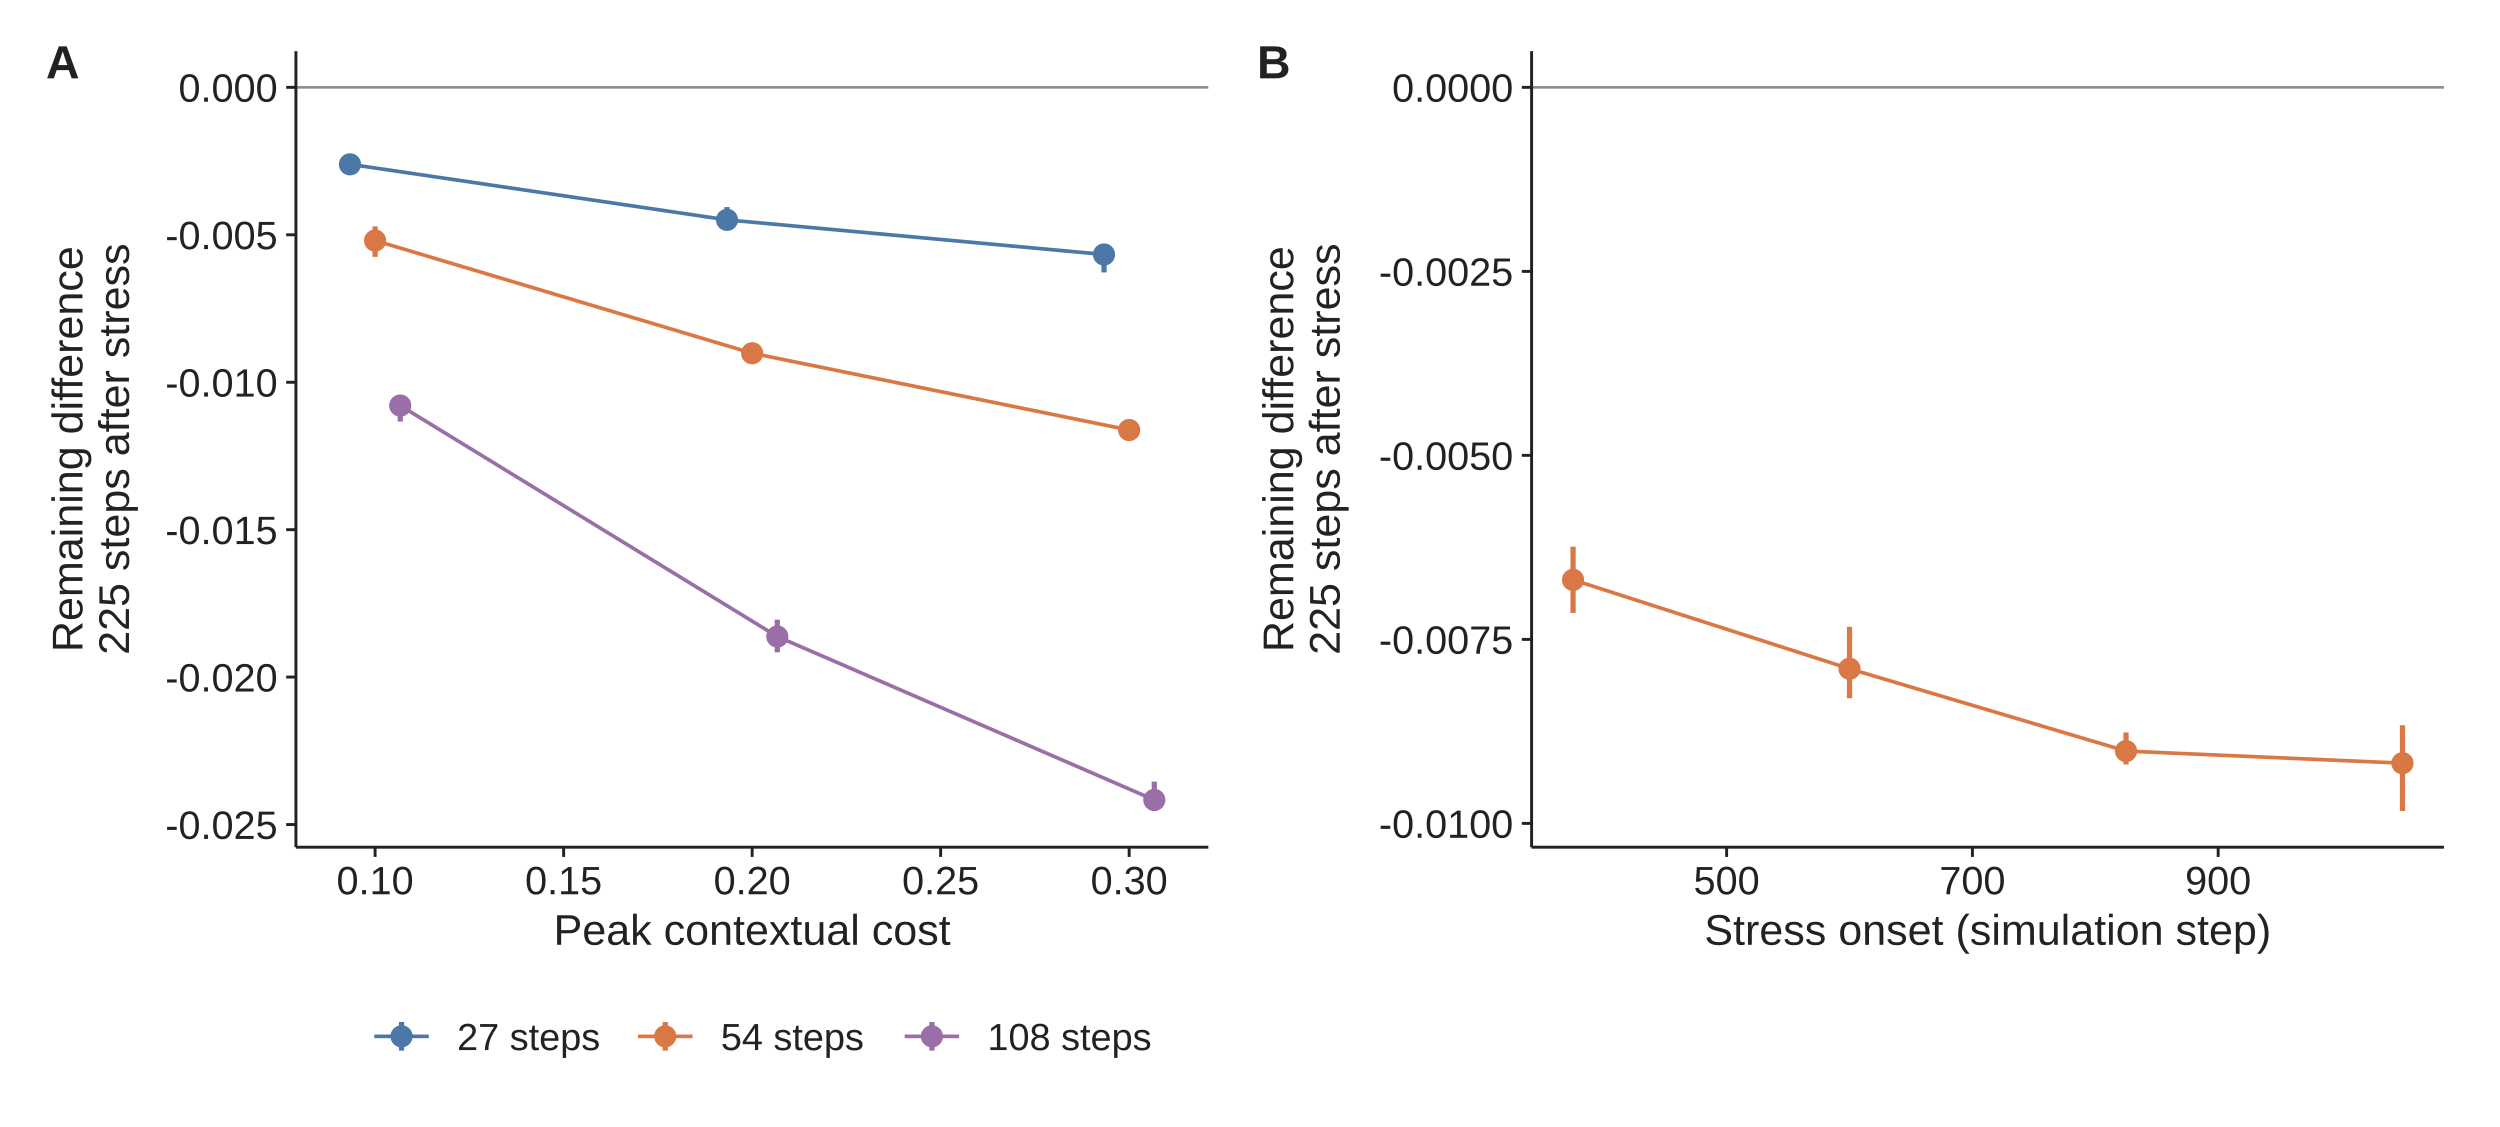
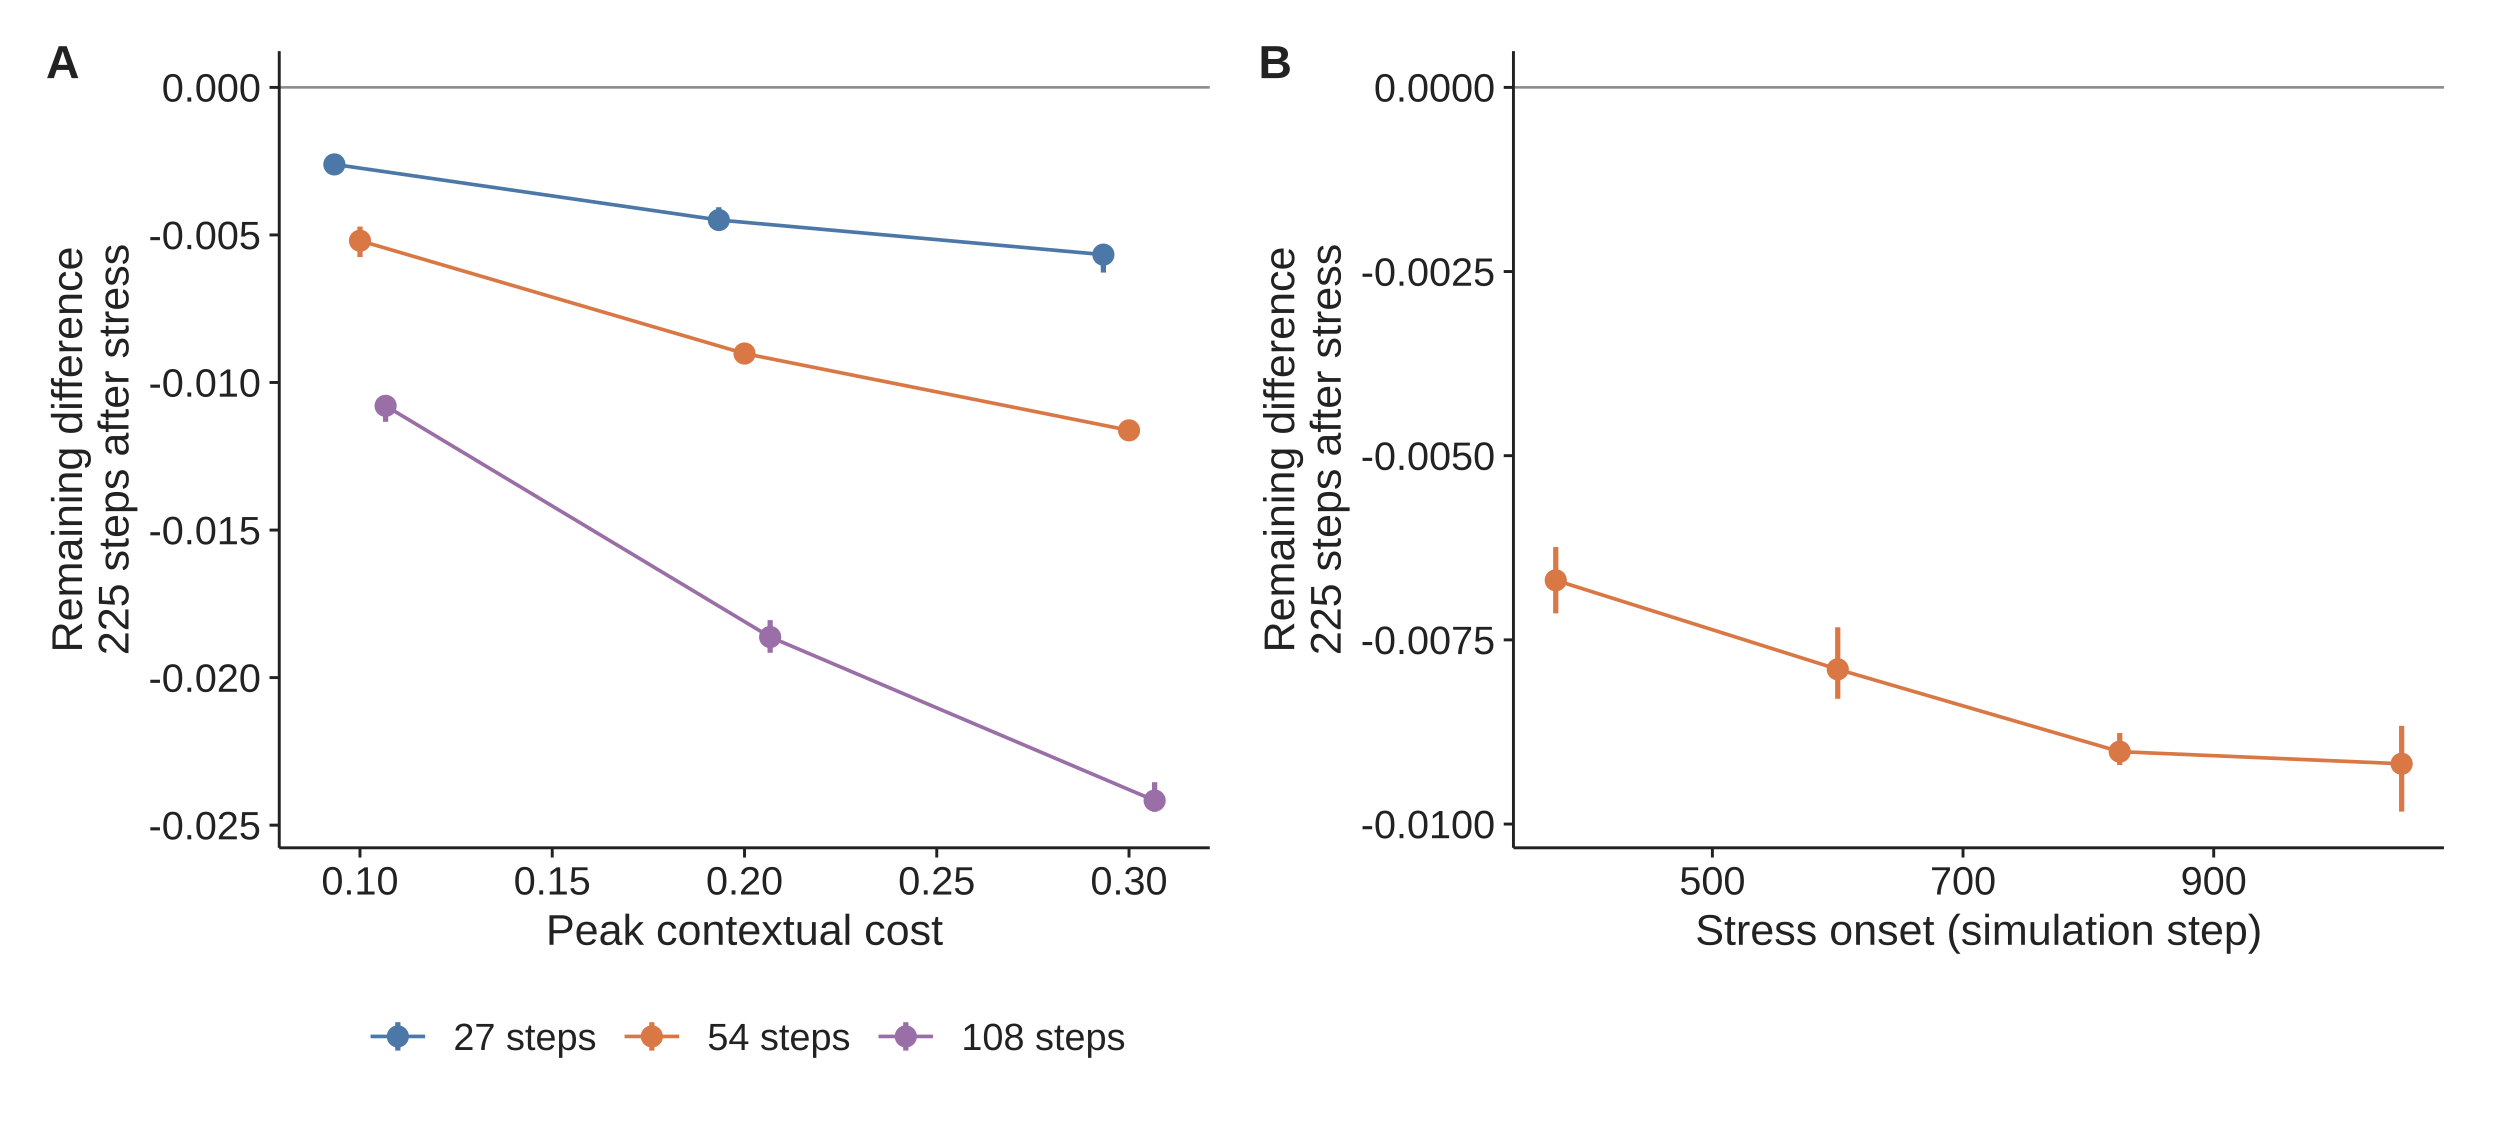
<svg xmlns="http://www.w3.org/2000/svg" class="svglite" width="511.20pt" height="230.40pt" viewBox="0 0 511.20 230.40">
  <defs>
    <style type="text/css">
    .svglite line, .svglite polyline, .svglite polygon, .svglite path, .svglite rect, .svglite circle {
      fill: none;
      stroke: #000000;
      stroke-linecap: round;
      stroke-linejoin: round;
      stroke-miterlimit: 10.00;
    }
    .svglite text {
      white-space: pre;
    }
  </style>
  </defs>
  <rect width="100%" height="100%" style="stroke: none; fill: #FFFFFF;" />
  <defs>
    <clipPath id="cpMC4wMHw1MTEuMjB8MC4wMHwyMzAuNDA=">
      <rect x="0.00" y="0.00" width="511.20" height="230.40" />
    </clipPath>
  </defs>
  <g clip-path="url(#cpMC4wMHw1MTEuMjB8MC4wMHwyMzAuNDA=)">
-     <rect x="0" y="-0" width="511.20" height="230.40" style="stroke-width: 1.07; stroke: #FFFFFF; fill: #FFFFFF;" />
+     <rect x="0" y="0.00" width="511.20" height="230.40" style="stroke-width: 1.07; stroke: #FFFFFF; fill: #FFFFFF;" />
  </g>
  <defs>
-     <clipPath id="cpNjAuNTF8NDk5Ljc0fDEwLjQ2fDE3My4yMw==">
-       <rect x="60.51" y="10.46" width="439.23" height="162.76" />
+     <clipPath id="cpNTcuMTB8NDk5Ljc0fDEwLjQ2fDE3My4zNg==">
+       <rect x="57.10" y="10.46" width="442.64" height="162.90" />
    </clipPath>
  </defs>
-   <g clip-path="url(#cpNjAuNTF8NDk5Ljc0fDEwLjQ2fDE3My4yMw==)">
+   <g clip-path="url(#cpNTcuMTB8NDk5Ljc0fDEwLjQ2fDE3My4zNg==)">
</g>
  <g clip-path="url(#cpMC4wMHw1MTEuMjB8MC4wMHwyMzAuNDA=)">
</g>
  <defs>
-     <clipPath id="cpNS40OHwyNTMuMDZ8NS40OHwyMjQuOTI=">
-       <rect x="5.48" y="5.48" width="247.58" height="219.44" />
+     <clipPath id="cpNS40OHwyNTMuMzV8NS40OHwyMjQuOTI=">
+       <rect x="5.48" y="5.48" width="247.87" height="219.44" />
    </clipPath>
  </defs>
-   <g clip-path="url(#cpNS40OHwyNTMuMDZ8NS40OHwyMjQuOTI=)">
-     <rect x="5.48" y="5.48" width="247.58" height="219.44" style="stroke-width: 0.85; stroke: #FFFFFF; fill: #FFFFFF;" />
+   <g clip-path="url(#cpNS40OHwyNTMuMzV8NS40OHwyMjQuOTI=)">
+     <rect x="5.48" y="5.48" width="247.87" height="219.44" style="stroke-width: 0.85; stroke: #FFFFFF; fill: #FFFFFF;" />
  </g>
  <g clip-path="url(#cpMC4wMHw1MTEuMjB8MC4wMHwyMzAuNDA=)">
</g>
  <defs>
-     <clipPath id="cpNjAuNTF8MjQ3LjA4fDEwLjQ2fDE3My4yMw==">
-       <rect x="60.51" y="10.46" width="186.57" height="162.76" />
+     <clipPath id="cpMjUzLjM1fDUwNS43Mnw1LjQ4fDIyNC45Mg==">
+       <rect x="253.35" y="5.48" width="252.37" height="219.44" />
    </clipPath>
  </defs>
-   <g clip-path="url(#cpNjAuNTF8MjQ3LjA4fDEwLjQ2fDE3My4yMw==)">
-     <rect x="60.51" y="10.46" width="186.57" height="162.76" style="stroke-width: 0.85; stroke: none; fill: #FFFFFF;" />
-     <line x1="60.51" y1="17.86" x2="247.08" y2="17.86" style="stroke-width: 0.53; stroke: #8B8B8B; stroke-linecap: butt;" />
-     <line x1="71.56" y1="35.65" x2="71.56" y2="31.54" style="stroke-width: 1.07; stroke: #4C78A8; stroke-linecap: butt;" />
-     <line x1="148.66" y1="46.34" x2="148.66" y2="42.34" style="stroke-width: 1.07; stroke: #4C78A8; stroke-linecap: butt;" />
-     <line x1="225.75" y1="55.70" x2="225.75" y2="49.99" style="stroke-width: 1.07; stroke: #4C78A8; stroke-linecap: butt;" />
-     <line x1="76.70" y1="52.53" x2="76.70" y2="46.30" style="stroke-width: 1.07; stroke: #D97745; stroke-linecap: butt;" />
-     <line x1="153.80" y1="73.33" x2="153.80" y2="70.70" style="stroke-width: 1.07; stroke: #D97745; stroke-linecap: butt;" />
-     <line x1="230.89" y1="89.40" x2="230.89" y2="86.53" style="stroke-width: 1.07; stroke: #D97745; stroke-linecap: butt;" />
-     <line x1="81.84" y1="86.19" x2="81.84" y2="80.98" style="stroke-width: 1.07; stroke: #9A6EA6; stroke-linecap: butt;" />
-     <line x1="158.94" y1="133.38" x2="158.94" y2="126.72" style="stroke-width: 1.07; stroke: #9A6EA6; stroke-linecap: butt;" />
-     <line x1="236.03" y1="165.83" x2="236.03" y2="159.82" style="stroke-width: 1.07; stroke: #9A6EA6; stroke-linecap: butt;" />
-     <circle cx="71.56" cy="33.60" r="1.56" style="stroke-width: 1.42; stroke: #4C78A8; fill: #4C78A8;" />
-     <circle cx="148.66" cy="44.96" r="1.56" style="stroke-width: 1.42; stroke: #4C78A8; fill: #4C78A8;" />
-     <circle cx="225.75" cy="52.04" r="1.56" style="stroke-width: 1.42; stroke: #4C78A8; fill: #4C78A8;" />
-     <circle cx="76.70" cy="49.19" r="1.56" style="stroke-width: 1.42; stroke: #D97745; fill: #D97745;" />
-     <circle cx="153.80" cy="72.23" r="1.56" style="stroke-width: 1.42; stroke: #D97745; fill: #D97745;" />
-     <circle cx="230.89" cy="87.93" r="1.56" style="stroke-width: 1.42; stroke: #D97745; fill: #D97745;" />
-     <circle cx="81.84" cy="82.93" r="1.56" style="stroke-width: 1.42; stroke: #9A6EA6; fill: #9A6EA6;" />
-     <circle cx="158.94" cy="130.16" r="1.56" style="stroke-width: 1.42; stroke: #9A6EA6; fill: #9A6EA6;" />
-     <circle cx="236.03" cy="163.57" r="1.56" style="stroke-width: 1.42; stroke: #9A6EA6; fill: #9A6EA6;" />
-     <polyline points="71.56,33.60 148.66,44.96 225.75,52.04 " style="stroke-width: 0.75; stroke: #4C78A8; stroke-linecap: butt;" />
-     <polyline points="76.70,49.19 153.80,72.23 230.89,87.93 " style="stroke-width: 0.75; stroke: #D97745; stroke-linecap: butt;" />
-     <polyline points="81.84,82.93 158.94,130.16 236.03,163.57 " style="stroke-width: 0.75; stroke: #9A6EA6; stroke-linecap: butt;" />
-   </g>
-   <g clip-path="url(#cpMC4wMHw1MTEuMjB8MC4wMHwyMzAuNDA=)">
-     <polyline points="60.51,173.23 60.51,10.46 " style="stroke-width: 0.60; stroke: #222222; stroke-linecap: butt;" />
-     <text x="56.77" y="171.54" text-anchor="end" style="font-size: 8.10px;fill: #222222; font-family: &quot;Liberation Sans&quot;;" textLength="26.12px" lengthAdjust="spacingAndGlyphs">-0.025</text>
-     <text x="56.77" y="141.40" text-anchor="end" style="font-size: 8.10px;fill: #222222; font-family: &quot;Liberation Sans&quot;;" textLength="26.31px" lengthAdjust="spacingAndGlyphs">-0.020</text>
-     <text x="56.77" y="111.25" text-anchor="end" style="font-size: 8.10px;fill: #222222; font-family: &quot;Liberation Sans&quot;;" textLength="24.47px" lengthAdjust="spacingAndGlyphs">-0.015</text>
-     <text x="56.77" y="81.10" text-anchor="end" style="font-size: 8.10px;fill: #222222; font-family: &quot;Liberation Sans&quot;;" textLength="24.66px" lengthAdjust="spacingAndGlyphs">-0.010</text>
-     <text x="56.77" y="50.95" text-anchor="end" style="font-size: 8.10px;fill: #222222; font-family: &quot;Liberation Sans&quot;;" textLength="26.29px" lengthAdjust="spacingAndGlyphs">-0.005</text>
-     <text x="56.77" y="20.80" text-anchor="end" style="font-size: 8.10px;fill: #222222; font-family: &quot;Liberation Sans&quot;;" textLength="22.75px" lengthAdjust="spacingAndGlyphs">0.000</text>
-     <polyline points="58.52,168.60 60.51,168.60 " style="stroke-width: 0.60; stroke: #222222; stroke-linecap: butt;" />
-     <polyline points="58.52,138.45 60.51,138.45 " style="stroke-width: 0.60; stroke: #222222; stroke-linecap: butt;" />
-     <polyline points="58.52,108.30 60.51,108.30 " style="stroke-width: 0.60; stroke: #222222; stroke-linecap: butt;" />
-     <polyline points="58.52,78.16 60.51,78.16 " style="stroke-width: 0.60; stroke: #222222; stroke-linecap: butt;" />
-     <polyline points="58.52,48.01 60.51,48.01 " style="stroke-width: 0.60; stroke: #222222; stroke-linecap: butt;" />
-     <polyline points="58.52,17.86 60.51,17.86 " style="stroke-width: 0.60; stroke: #222222; stroke-linecap: butt;" />
-     <polyline points="60.51,173.23 247.08,173.23 " style="stroke-width: 0.60; stroke: #222222; stroke-linecap: butt;" />
-     <polyline points="76.70,175.22 76.70,173.23 " style="stroke-width: 0.60; stroke: #222222; stroke-linecap: butt;" />
-     <polyline points="115.25,175.22 115.25,173.23 " style="stroke-width: 0.60; stroke: #222222; stroke-linecap: butt;" />
-     <polyline points="153.80,175.22 153.80,173.23 " style="stroke-width: 0.60; stroke: #222222; stroke-linecap: butt;" />
-     <polyline points="192.34,175.22 192.34,173.23 " style="stroke-width: 0.60; stroke: #222222; stroke-linecap: butt;" />
-     <polyline points="230.89,175.22 230.89,173.23 " style="stroke-width: 0.60; stroke: #222222; stroke-linecap: butt;" />
-     <text x="76.70" y="182.86" text-anchor="middle" style="font-size: 8.10px;fill: #222222; font-family: &quot;Liberation Sans&quot;;" textLength="15.83px" lengthAdjust="spacingAndGlyphs">0.10</text>
-     <text x="115.25" y="182.86" text-anchor="middle" style="font-size: 8.10px;fill: #222222; font-family: &quot;Liberation Sans&quot;;" textLength="15.65px" lengthAdjust="spacingAndGlyphs">0.15</text>
-     <text x="153.80" y="182.86" text-anchor="middle" style="font-size: 8.10px;fill: #222222; font-family: &quot;Liberation Sans&quot;;" textLength="17.48px" lengthAdjust="spacingAndGlyphs">0.20</text>
-     <text x="192.34" y="182.86" text-anchor="middle" style="font-size: 8.10px;fill: #222222; font-family: &quot;Liberation Sans&quot;;" textLength="17.29px" lengthAdjust="spacingAndGlyphs">0.25</text>
-     <text x="230.89" y="182.86" text-anchor="middle" style="font-size: 8.10px;fill: #222222; font-family: &quot;Liberation Sans&quot;;" textLength="17.54px" lengthAdjust="spacingAndGlyphs">0.30</text>
-     <text x="153.80" y="193.20" text-anchor="middle" style="font-size: 8.80px;fill: #222222; font-family: &quot;Liberation Sans&quot;;" textLength="86.75px" lengthAdjust="spacingAndGlyphs">Peak contextual cost</text>
-     <text transform="translate(16.86,91.84) rotate(-90)" text-anchor="middle" style="font-size: 8.80px;fill: #222222; font-family: &quot;Liberation Sans&quot;;" textLength="88.90px" lengthAdjust="spacingAndGlyphs">Remaining difference</text>
-     <text transform="translate(26.37,91.84) rotate(-90)" text-anchor="middle" style="font-size: 8.80px;fill: #222222; font-family: &quot;Liberation Sans&quot;;" textLength="90.95px" lengthAdjust="spacingAndGlyphs">225 steps after stress</text>
-     <rect x="66.37" y="203.87" width="174.85" height="16.07" style="stroke-width: 0.85; stroke: none; fill: #FFFFFF;" />
-     <line x1="82.11" y1="214.83" x2="82.11" y2="208.98" style="stroke-width: 1.07; stroke: #4C78A8; stroke-linecap: butt;" />
-     <circle cx="82.11" cy="211.91" r="1.56" style="stroke-width: 1.42; stroke: #4C78A8; fill: #4C78A8;" />
-     <line x1="76.53" y1="211.91" x2="87.69" y2="211.91" style="stroke-width: 0.75; stroke: #4C78A8; stroke-linecap: butt;" />
-     <line x1="136.03" y1="214.83" x2="136.03" y2="208.98" style="stroke-width: 1.07; stroke: #D97745; stroke-linecap: butt;" />
-     <circle cx="136.03" cy="211.91" r="1.56" style="stroke-width: 1.42; stroke: #D97745; fill: #D97745;" />
-     <line x1="130.45" y1="211.91" x2="141.61" y2="211.91" style="stroke-width: 0.75; stroke: #D97745; stroke-linecap: butt;" />
-     <line x1="190.56" y1="214.83" x2="190.56" y2="208.98" style="stroke-width: 1.07; stroke: #9A6EA6; stroke-linecap: butt;" />
-     <circle cx="190.56" cy="211.91" r="1.56" style="stroke-width: 1.42; stroke: #9A6EA6; fill: #9A6EA6;" />
-     <line x1="184.98" y1="211.91" x2="196.13" y2="211.91" style="stroke-width: 0.75; stroke: #9A6EA6; stroke-linecap: butt;" />
-     <text x="93.47" y="214.72" style="font-size: 7.74px;fill: #222222; font-family: &quot;Liberation Sans&quot;;" textLength="31.20px" lengthAdjust="spacingAndGlyphs">27 steps</text>
-     <text x="147.39" y="214.72" style="font-size: 7.74px;fill: #222222; font-family: &quot;Liberation Sans&quot;;" textLength="31.81px" lengthAdjust="spacingAndGlyphs">54 steps</text>
-     <text x="201.91" y="214.72" style="font-size: 7.74px;fill: #222222; font-family: &quot;Liberation Sans&quot;;" textLength="34.93px" lengthAdjust="spacingAndGlyphs">108 steps</text>
-     <text x="12.83" y="16.01" text-anchor="middle" style="font-size: 9.50px; font-weight: bold;fill: #222222; font-family: &quot;Liberation Sans&quot;;" textLength="7.09px" lengthAdjust="spacingAndGlyphs">A</text>
-   </g>
-   <defs>
-     <clipPath id="cpMjUzLjA2fDUwNS43Mnw1LjQ4fDIyNC45Mg==">
-       <rect x="253.06" y="5.48" width="252.66" height="219.44" />
-     </clipPath>
-   </defs>
-   <g clip-path="url(#cpMjUzLjA2fDUwNS43Mnw1LjQ4fDIyNC45Mg==)">
-     <rect x="253.06" y="5.48" width="252.66" height="219.44" style="stroke-width: 0.85; stroke: #FFFFFF; fill: #FFFFFF;" />
+   <g clip-path="url(#cpMjUzLjM1fDUwNS43Mnw1LjQ4fDIyNC45Mg==)">
+     <rect x="253.35" y="5.48" width="252.37" height="219.44" style="stroke-width: 0.85; stroke: #FFFFFF; fill: #FFFFFF;" />
  </g>
  <g clip-path="url(#cpMC4wMHw1MTEuMjB8MC4wMHwyMzAuNDA=)">
</g>
  <defs>
-     <clipPath id="cpMzEzLjE4fDQ5OS43NHwxMC40NnwxNzMuMjM=">
-       <rect x="313.18" y="10.46" width="186.57" height="162.76" />
+     <clipPath id="cpNTcuMTB8MjQ3LjM3fDEwLjQ2fDE3My4zNg==">
+       <rect x="57.10" y="10.46" width="190.27" height="162.90" />
    </clipPath>
  </defs>
-   <g clip-path="url(#cpMzEzLjE4fDQ5OS43NHwxMC40NnwxNzMuMjM=)">
-     <rect x="313.18" y="10.46" width="186.57" height="162.76" style="stroke-width: 0.85; stroke: none; fill: #FFFFFF;" />
-     <line x1="313.18" y1="17.86" x2="499.74" y2="17.86" style="stroke-width: 0.53; stroke: #8B8B8B; stroke-linecap: butt;" />
-     <line x1="321.66" y1="125.33" x2="321.66" y2="111.78" style="stroke-width: 1.07; stroke: #D97745; stroke-linecap: butt;" />
-     <line x1="378.19" y1="142.78" x2="378.19" y2="128.17" style="stroke-width: 1.07; stroke: #D97745; stroke-linecap: butt;" />
-     <line x1="434.73" y1="156.32" x2="434.73" y2="149.77" style="stroke-width: 1.07; stroke: #D97745; stroke-linecap: butt;" />
-     <line x1="491.26" y1="165.83" x2="491.26" y2="148.30" style="stroke-width: 1.07; stroke: #D97745; stroke-linecap: butt;" />
-     <circle cx="321.66" cy="118.57" r="1.56" style="stroke-width: 1.42; stroke: #D97745; fill: #D97745;" />
-     <circle cx="378.19" cy="136.75" r="1.56" style="stroke-width: 1.42; stroke: #D97745; fill: #D97745;" />
-     <circle cx="434.73" cy="153.58" r="1.56" style="stroke-width: 1.42; stroke: #D97745; fill: #D97745;" />
-     <circle cx="491.26" cy="156.06" r="1.56" style="stroke-width: 1.42; stroke: #D97745; fill: #D97745;" />
-     <polyline points="321.66,118.57 378.19,136.75 434.73,153.58 491.26,156.06 " style="stroke-width: 0.75; stroke: #D97745; stroke-linecap: butt;" />
+   <g clip-path="url(#cpNTcuMTB8MjQ3LjM3fDEwLjQ2fDE3My4zNg==)">
+     <rect x="57.10" y="10.46" width="190.27" height="162.90" style="stroke-width: 0.85; stroke: none; fill: #FFFFFF;" />
+     <line x1="57.10" y1="17.87" x2="247.37" y2="17.87" style="stroke-width: 0.53; stroke: #8B8B8B; stroke-linecap: butt;" />
+     <line x1="68.37" y1="35.68" x2="68.37" y2="31.56" style="stroke-width: 1.07; stroke: #4C78A8; stroke-linecap: butt;" />
+     <line x1="146.99" y1="46.37" x2="146.99" y2="42.37" style="stroke-width: 1.07; stroke: #4C78A8; stroke-linecap: butt;" />
+     <line x1="225.62" y1="55.74" x2="225.62" y2="50.03" style="stroke-width: 1.07; stroke: #4C78A8; stroke-linecap: butt;" />
+     <line x1="73.61" y1="52.57" x2="73.61" y2="46.33" style="stroke-width: 1.07; stroke: #D97745; stroke-linecap: butt;" />
+     <line x1="152.24" y1="73.38" x2="152.24" y2="70.76" style="stroke-width: 1.07; stroke: #D97745; stroke-linecap: butt;" />
+     <line x1="230.86" y1="89.46" x2="230.86" y2="86.60" style="stroke-width: 1.07; stroke: #D97745; stroke-linecap: butt;" />
+     <line x1="78.85" y1="86.25" x2="78.85" y2="81.04" style="stroke-width: 1.07; stroke: #9A6EA6; stroke-linecap: butt;" />
+     <line x1="157.48" y1="133.48" x2="157.48" y2="126.81" style="stroke-width: 1.07; stroke: #9A6EA6; stroke-linecap: butt;" />
+     <line x1="236.10" y1="165.96" x2="236.10" y2="159.94" style="stroke-width: 1.07; stroke: #9A6EA6; stroke-linecap: butt;" />
+     <circle cx="68.37" cy="33.62" r="1.56" style="stroke-width: 1.42; stroke: #4C78A8; fill: #4C78A8;" />
+     <circle cx="146.99" cy="44.99" r="1.56" style="stroke-width: 1.42; stroke: #4C78A8; fill: #4C78A8;" />
+     <circle cx="225.62" cy="52.07" r="1.56" style="stroke-width: 1.42; stroke: #4C78A8; fill: #4C78A8;" />
+     <circle cx="73.61" cy="49.22" r="1.56" style="stroke-width: 1.42; stroke: #D97745; fill: #D97745;" />
+     <circle cx="152.24" cy="72.29" r="1.56" style="stroke-width: 1.42; stroke: #D97745; fill: #D97745;" />
+     <circle cx="230.86" cy="88.00" r="1.56" style="stroke-width: 1.42; stroke: #D97745; fill: #D97745;" />
+     <circle cx="78.85" cy="82.99" r="1.56" style="stroke-width: 1.42; stroke: #9A6EA6; fill: #9A6EA6;" />
+     <circle cx="157.48" cy="130.26" r="1.56" style="stroke-width: 1.42; stroke: #9A6EA6; fill: #9A6EA6;" />
+     <circle cx="236.10" cy="163.70" r="1.56" style="stroke-width: 1.42; stroke: #9A6EA6; fill: #9A6EA6;" />
+     <polyline points="68.37,33.62 146.99,44.99 225.62,52.07 " style="stroke-width: 0.75; stroke: #4C78A8; stroke-linecap: butt;" />
+     <polyline points="73.61,49.22 152.24,72.29 230.86,88.00 " style="stroke-width: 0.75; stroke: #D97745; stroke-linecap: butt;" />
+     <polyline points="78.85,82.99 157.48,130.26 236.10,163.70 " style="stroke-width: 0.75; stroke: #9A6EA6; stroke-linecap: butt;" />
  </g>
  <g clip-path="url(#cpMC4wMHw1MTEuMjB8MC4wMHwyMzAuNDA=)">
-     <polyline points="313.18,173.23 313.18,10.46 " style="stroke-width: 0.60; stroke: #222222; stroke-linecap: butt;" />
-     <text x="309.43" y="171.31" text-anchor="end" style="font-size: 8.10px;fill: #222222; font-family: &quot;Liberation Sans&quot;;" textLength="29.76px" lengthAdjust="spacingAndGlyphs">-0.0100</text>
-     <text x="309.43" y="133.68" text-anchor="end" style="font-size: 8.10px;fill: #222222; font-family: &quot;Liberation Sans&quot;;" textLength="30.87px" lengthAdjust="spacingAndGlyphs">-0.0075</text>
-     <text x="309.43" y="96.06" text-anchor="end" style="font-size: 8.10px;fill: #222222; font-family: &quot;Liberation Sans&quot;;" textLength="31.39px" lengthAdjust="spacingAndGlyphs">-0.0050</text>
-     <text x="309.43" y="58.43" text-anchor="end" style="font-size: 8.10px;fill: #222222; font-family: &quot;Liberation Sans&quot;;" textLength="31.23px" lengthAdjust="spacingAndGlyphs">-0.0025</text>
-     <text x="309.43" y="20.80" text-anchor="end" style="font-size: 8.10px;fill: #222222; font-family: &quot;Liberation Sans&quot;;" textLength="27.86px" lengthAdjust="spacingAndGlyphs">0.0000</text>
-     <polyline points="311.18,168.37 313.18,168.37 " style="stroke-width: 0.60; stroke: #222222; stroke-linecap: butt;" />
-     <polyline points="311.18,130.74 313.18,130.74 " style="stroke-width: 0.60; stroke: #222222; stroke-linecap: butt;" />
-     <polyline points="311.18,93.11 313.18,93.11 " style="stroke-width: 0.60; stroke: #222222; stroke-linecap: butt;" />
-     <polyline points="311.18,55.49 313.18,55.49 " style="stroke-width: 0.60; stroke: #222222; stroke-linecap: butt;" />
-     <polyline points="311.18,17.86 313.18,17.86 " style="stroke-width: 0.60; stroke: #222222; stroke-linecap: butt;" />
-     <polyline points="313.18,173.23 499.74,173.23 " style="stroke-width: 0.60; stroke: #222222; stroke-linecap: butt;" />
-     <polyline points="353.06,175.22 353.06,173.23 " style="stroke-width: 0.60; stroke: #222222; stroke-linecap: butt;" />
-     <polyline points="403.32,175.22 403.32,173.23 " style="stroke-width: 0.60; stroke: #222222; stroke-linecap: butt;" />
-     <polyline points="453.57,175.22 453.57,173.23 " style="stroke-width: 0.60; stroke: #222222; stroke-linecap: butt;" />
-     <text x="353.06" y="182.86" text-anchor="middle" style="font-size: 8.10px;fill: #222222; font-family: &quot;Liberation Sans&quot;;" textLength="15.13px" lengthAdjust="spacingAndGlyphs">500</text>
-     <text x="403.32" y="182.86" text-anchor="middle" style="font-size: 8.10px;fill: #222222; font-family: &quot;Liberation Sans&quot;;" textLength="14.79px" lengthAdjust="spacingAndGlyphs">700</text>
-     <text x="453.57" y="182.86" text-anchor="middle" style="font-size: 8.10px;fill: #222222; font-family: &quot;Liberation Sans&quot;;" textLength="15.23px" lengthAdjust="spacingAndGlyphs">900</text>
-     <text x="406.46" y="193.20" text-anchor="middle" style="font-size: 8.80px;fill: #222222; font-family: &quot;Liberation Sans&quot;;" textLength="123.50px" lengthAdjust="spacingAndGlyphs">Stress onset (simulation step)</text>
-     <text transform="translate(264.44,91.84) rotate(-90)" text-anchor="middle" style="font-size: 8.80px;fill: #222222; font-family: &quot;Liberation Sans&quot;;" textLength="88.90px" lengthAdjust="spacingAndGlyphs">Remaining difference</text>
-     <text transform="translate(273.94,91.84) rotate(-90)" text-anchor="middle" style="font-size: 8.80px;fill: #222222; font-family: &quot;Liberation Sans&quot;;" textLength="90.95px" lengthAdjust="spacingAndGlyphs">225 steps after stress</text>
-     <text x="260.46" y="16.01" text-anchor="middle" style="font-size: 9.50px; font-weight: bold;fill: #222222; font-family: &quot;Liberation Sans&quot;;" textLength="6.29px" lengthAdjust="spacingAndGlyphs">B</text>
+     <polyline points="57.10,173.36 57.10,10.46 " style="stroke-width: 0.60; stroke: #222222; stroke-linecap: butt;" />
+     <text x="53.35" y="171.63" text-anchor="end" style="font-size: 8.10px;fill: #222222; font-family: &quot;Arial&quot;;" textLength="22.94px" lengthAdjust="spacingAndGlyphs">-0.025</text>
+     <text x="53.35" y="141.46" text-anchor="end" style="font-size: 8.10px;fill: #222222; font-family: &quot;Arial&quot;;" textLength="22.94px" lengthAdjust="spacingAndGlyphs">-0.020</text>
+     <text x="53.35" y="111.29" text-anchor="end" style="font-size: 8.10px;fill: #222222; font-family: &quot;Arial&quot;;" textLength="22.94px" lengthAdjust="spacingAndGlyphs">-0.015</text>
+     <text x="53.35" y="81.11" text-anchor="end" style="font-size: 8.10px;fill: #222222; font-family: &quot;Arial&quot;;" textLength="22.94px" lengthAdjust="spacingAndGlyphs">-0.010</text>
+     <text x="53.35" y="50.94" text-anchor="end" style="font-size: 8.10px;fill: #222222; font-family: &quot;Arial&quot;;" textLength="22.94px" lengthAdjust="spacingAndGlyphs">-0.005</text>
+     <text x="53.35" y="20.77" text-anchor="end" style="font-size: 8.10px;fill: #222222; font-family: &quot;Arial&quot;;" textLength="20.25px" lengthAdjust="spacingAndGlyphs">0.000</text>
+     <polyline points="55.11,168.73 57.10,168.73 " style="stroke-width: 0.60; stroke: #222222; stroke-linecap: butt;" />
+     <polyline points="55.11,138.56 57.10,138.56 " style="stroke-width: 0.60; stroke: #222222; stroke-linecap: butt;" />
+     <polyline points="55.11,108.39 57.10,108.39 " style="stroke-width: 0.60; stroke: #222222; stroke-linecap: butt;" />
+     <polyline points="55.11,78.21 57.10,78.21 " style="stroke-width: 0.60; stroke: #222222; stroke-linecap: butt;" />
+     <polyline points="55.11,48.04 57.10,48.04 " style="stroke-width: 0.60; stroke: #222222; stroke-linecap: butt;" />
+     <polyline points="55.11,17.87 57.10,17.87 " style="stroke-width: 0.60; stroke: #222222; stroke-linecap: butt;" />
+     <polyline points="57.10,173.36 247.37,173.36 " style="stroke-width: 0.60; stroke: #222222; stroke-linecap: butt;" />
+     <polyline points="73.61,175.35 73.61,173.36 " style="stroke-width: 0.60; stroke: #222222; stroke-linecap: butt;" />
+     <polyline points="112.92,175.35 112.92,173.36 " style="stroke-width: 0.60; stroke: #222222; stroke-linecap: butt;" />
+     <polyline points="152.24,175.35 152.24,173.36 " style="stroke-width: 0.60; stroke: #222222; stroke-linecap: butt;" />
+     <polyline points="191.55,175.35 191.55,173.36 " style="stroke-width: 0.60; stroke: #222222; stroke-linecap: butt;" />
+     <polyline points="230.86,175.35 230.86,173.36 " style="stroke-width: 0.60; stroke: #222222; stroke-linecap: butt;" />
+     <text x="73.61" y="182.91" text-anchor="middle" style="font-size: 8.10px;fill: #222222; font-family: &quot;Arial&quot;;" textLength="15.75px" lengthAdjust="spacingAndGlyphs">0.10</text>
+     <text x="112.92" y="182.91" text-anchor="middle" style="font-size: 8.10px;fill: #222222; font-family: &quot;Arial&quot;;" textLength="15.75px" lengthAdjust="spacingAndGlyphs">0.15</text>
+     <text x="152.24" y="182.91" text-anchor="middle" style="font-size: 8.10px;fill: #222222; font-family: &quot;Arial&quot;;" textLength="15.75px" lengthAdjust="spacingAndGlyphs">0.20</text>
+     <text x="191.55" y="182.91" text-anchor="middle" style="font-size: 8.10px;fill: #222222; font-family: &quot;Arial&quot;;" textLength="15.75px" lengthAdjust="spacingAndGlyphs">0.25</text>
+     <text x="230.86" y="182.91" text-anchor="middle" style="font-size: 8.10px;fill: #222222; font-family: &quot;Arial&quot;;" textLength="15.75px" lengthAdjust="spacingAndGlyphs">0.30</text>
+     <text x="152.24" y="193.20" text-anchor="middle" style="font-size: 8.80px;fill: #222222; font-family: &quot;Arial&quot;;" textLength="81.19px" lengthAdjust="spacingAndGlyphs">Peak contextual cost</text>
+     <text transform="translate(16.77,91.91) rotate(-90)" text-anchor="middle" style="font-size: 8.80px;fill: #222222; font-family: &quot;Arial&quot;;" textLength="83.15px" lengthAdjust="spacingAndGlyphs">Remaining difference</text>
+     <text transform="translate(26.27,91.91) rotate(-90)" text-anchor="middle" style="font-size: 8.80px;fill: #222222; font-family: &quot;Arial&quot;;" textLength="84.11px" lengthAdjust="spacingAndGlyphs">225 steps after stress</text>
+     <rect x="70.00" y="203.91" width="164.48" height="16.02" style="stroke-width: 0.85; stroke: none; fill: #FFFFFF;" />
+     <rect x="74.38" y="208.30" width="13.95" height="7.26" style="stroke-width: 0.85; stroke: none; fill: #FFFFFF;" />
+     <line x1="81.35" y1="214.83" x2="81.35" y2="209.02" style="stroke-width: 1.07; stroke: #4C78A8; stroke-linecap: butt;" />
+     <circle cx="81.35" cy="211.93" r="1.56" style="stroke-width: 1.42; stroke: #4C78A8; fill: #4C78A8;" />
+     <line x1="75.77" y1="211.93" x2="86.93" y2="211.93" style="stroke-width: 0.75; stroke: #4C78A8; stroke-linecap: butt;" />
+     <rect x="126.31" y="208.30" width="13.95" height="7.26" style="stroke-width: 0.85; stroke: none; fill: #FFFFFF;" />
+     <line x1="133.29" y1="214.83" x2="133.29" y2="209.02" style="stroke-width: 1.07; stroke: #D97745; stroke-linecap: butt;" />
+     <circle cx="133.29" cy="211.93" r="1.56" style="stroke-width: 1.42; stroke: #D97745; fill: #D97745;" />
+     <line x1="127.71" y1="211.93" x2="138.87" y2="211.93" style="stroke-width: 0.75; stroke: #D97745; stroke-linecap: butt;" />
+     <rect x="178.25" y="208.30" width="13.95" height="7.26" style="stroke-width: 0.85; stroke: none; fill: #FFFFFF;" />
+     <line x1="185.22" y1="214.83" x2="185.22" y2="209.02" style="stroke-width: 1.07; stroke: #9A6EA6; stroke-linecap: butt;" />
+     <circle cx="185.22" cy="211.93" r="1.56" style="stroke-width: 1.42; stroke: #9A6EA6; fill: #9A6EA6;" />
+     <line x1="179.64" y1="211.93" x2="190.80" y2="211.93" style="stroke-width: 0.75; stroke: #9A6EA6; stroke-linecap: butt;" />
+     <text x="92.71" y="214.70" style="font-size: 7.74px;fill: #222222; font-family: &quot;Arial&quot;;" textLength="29.22px" lengthAdjust="spacingAndGlyphs">27 steps</text>
+     <text x="144.64" y="214.70" style="font-size: 7.74px;fill: #222222; font-family: &quot;Arial&quot;;" textLength="29.22px" lengthAdjust="spacingAndGlyphs">54 steps</text>
+     <text x="196.58" y="214.70" style="font-size: 7.74px;fill: #222222; font-family: &quot;Arial&quot;;" textLength="33.52px" lengthAdjust="spacingAndGlyphs">108 steps</text>
+     <text x="12.83" y="15.97" text-anchor="middle" style="font-size: 9.50px; font-weight: bold;fill: #222222; font-family: &quot;Arial&quot;;" textLength="6.86px" lengthAdjust="spacingAndGlyphs">A</text>
+   </g>
+   <defs>
+     <clipPath id="cpMzA5LjQ3fDQ5OS43NHwxMC40NnwxNzMuMzY=">
+       <rect x="309.47" y="10.46" width="190.27" height="162.90" />
+     </clipPath>
+   </defs>
+   <g clip-path="url(#cpMzA5LjQ3fDQ5OS43NHwxMC40NnwxNzMuMzY=)">
+     <rect x="309.47" y="10.46" width="190.27" height="162.90" style="stroke-width: 0.85; stroke: none; fill: #FFFFFF;" />
+     <line x1="309.47" y1="17.87" x2="499.74" y2="17.87" style="stroke-width: 0.53; stroke: #8B8B8B; stroke-linecap: butt;" />
+     <line x1="318.12" y1="125.43" x2="318.12" y2="111.86" style="stroke-width: 1.07; stroke: #D97745; stroke-linecap: butt;" />
+     <line x1="375.78" y1="142.89" x2="375.78" y2="128.27" style="stroke-width: 1.07; stroke: #D97745; stroke-linecap: butt;" />
+     <line x1="433.44" y1="156.44" x2="433.44" y2="149.88" style="stroke-width: 1.07; stroke: #D97745; stroke-linecap: butt;" />
+     <line x1="491.09" y1="165.96" x2="491.09" y2="148.42" style="stroke-width: 1.07; stroke: #D97745; stroke-linecap: butt;" />
+     <circle cx="318.12" cy="118.66" r="1.56" style="stroke-width: 1.42; stroke: #D97745; fill: #D97745;" />
+     <circle cx="375.78" cy="136.86" r="1.56" style="stroke-width: 1.42; stroke: #D97745; fill: #D97745;" />
+     <circle cx="433.44" cy="153.70" r="1.56" style="stroke-width: 1.42; stroke: #D97745; fill: #D97745;" />
+     <circle cx="491.09" cy="156.18" r="1.56" style="stroke-width: 1.42; stroke: #D97745; fill: #D97745;" />
+     <polyline points="318.12,118.66 375.78,136.86 433.44,153.70 491.09,156.18 " style="stroke-width: 0.75; stroke: #D97745; stroke-linecap: butt;" />
+   </g>
+   <g clip-path="url(#cpMC4wMHw1MTEuMjB8MC4wMHwyMzAuNDA=)">
+     <polyline points="309.47,173.36 309.47,10.46 " style="stroke-width: 0.60; stroke: #222222; stroke-linecap: butt;" />
+     <text x="305.72" y="171.40" text-anchor="end" style="font-size: 8.10px;fill: #222222; font-family: &quot;Arial&quot;;" textLength="27.44px" lengthAdjust="spacingAndGlyphs">-0.0100</text>
+     <text x="305.72" y="133.74" text-anchor="end" style="font-size: 8.10px;fill: #222222; font-family: &quot;Arial&quot;;" textLength="27.44px" lengthAdjust="spacingAndGlyphs">-0.0075</text>
+     <text x="305.72" y="96.08" text-anchor="end" style="font-size: 8.10px;fill: #222222; font-family: &quot;Arial&quot;;" textLength="27.44px" lengthAdjust="spacingAndGlyphs">-0.0050</text>
+     <text x="305.72" y="58.43" text-anchor="end" style="font-size: 8.10px;fill: #222222; font-family: &quot;Arial&quot;;" textLength="27.44px" lengthAdjust="spacingAndGlyphs">-0.0025</text>
+     <text x="305.72" y="20.77" text-anchor="end" style="font-size: 8.10px;fill: #222222; font-family: &quot;Arial&quot;;" textLength="24.75px" lengthAdjust="spacingAndGlyphs">0.0000</text>
+     <polyline points="307.48,168.50 309.47,168.50 " style="stroke-width: 0.60; stroke: #222222; stroke-linecap: butt;" />
+     <polyline points="307.48,130.84 309.47,130.84 " style="stroke-width: 0.60; stroke: #222222; stroke-linecap: butt;" />
+     <polyline points="307.48,93.18 309.47,93.18 " style="stroke-width: 0.60; stroke: #222222; stroke-linecap: butt;" />
+     <polyline points="307.48,55.52 309.47,55.52 " style="stroke-width: 0.60; stroke: #222222; stroke-linecap: butt;" />
+     <polyline points="307.48,17.87 309.47,17.87 " style="stroke-width: 0.60; stroke: #222222; stroke-linecap: butt;" />
+     <polyline points="309.47,173.36 499.74,173.36 " style="stroke-width: 0.60; stroke: #222222; stroke-linecap: butt;" />
+     <polyline points="350.15,175.35 350.15,173.36 " style="stroke-width: 0.60; stroke: #222222; stroke-linecap: butt;" />
+     <polyline points="401.40,175.35 401.40,173.36 " style="stroke-width: 0.60; stroke: #222222; stroke-linecap: butt;" />
+     <polyline points="452.66,175.35 452.66,173.36 " style="stroke-width: 0.60; stroke: #222222; stroke-linecap: butt;" />
+     <text x="350.15" y="182.91" text-anchor="middle" style="font-size: 8.10px;fill: #222222; font-family: &quot;Arial&quot;;" textLength="13.50px" lengthAdjust="spacingAndGlyphs">500</text>
+     <text x="401.40" y="182.91" text-anchor="middle" style="font-size: 8.10px;fill: #222222; font-family: &quot;Arial&quot;;" textLength="13.50px" lengthAdjust="spacingAndGlyphs">700</text>
+     <text x="452.66" y="182.91" text-anchor="middle" style="font-size: 8.10px;fill: #222222; font-family: &quot;Arial&quot;;" textLength="13.50px" lengthAdjust="spacingAndGlyphs">900</text>
+     <text x="404.61" y="193.20" text-anchor="middle" style="font-size: 8.80px;fill: #222222; font-family: &quot;Arial&quot;;" textLength="115.88px" lengthAdjust="spacingAndGlyphs">Stress onset (simulation step)</text>
+     <text transform="translate(264.64,91.91) rotate(-90)" text-anchor="middle" style="font-size: 8.80px;fill: #222222; font-family: &quot;Arial&quot;;" textLength="83.15px" lengthAdjust="spacingAndGlyphs">Remaining difference</text>
+     <text transform="translate(274.14,91.91) rotate(-90)" text-anchor="middle" style="font-size: 8.80px;fill: #222222; font-family: &quot;Arial&quot;;" textLength="84.11px" lengthAdjust="spacingAndGlyphs">225 steps after stress</text>
+     <text x="260.75" y="15.97" text-anchor="middle" style="font-size: 9.50px; font-weight: bold;fill: #222222; font-family: &quot;Arial&quot;;" textLength="6.86px" lengthAdjust="spacingAndGlyphs">B</text>
  </g>
</svg>
